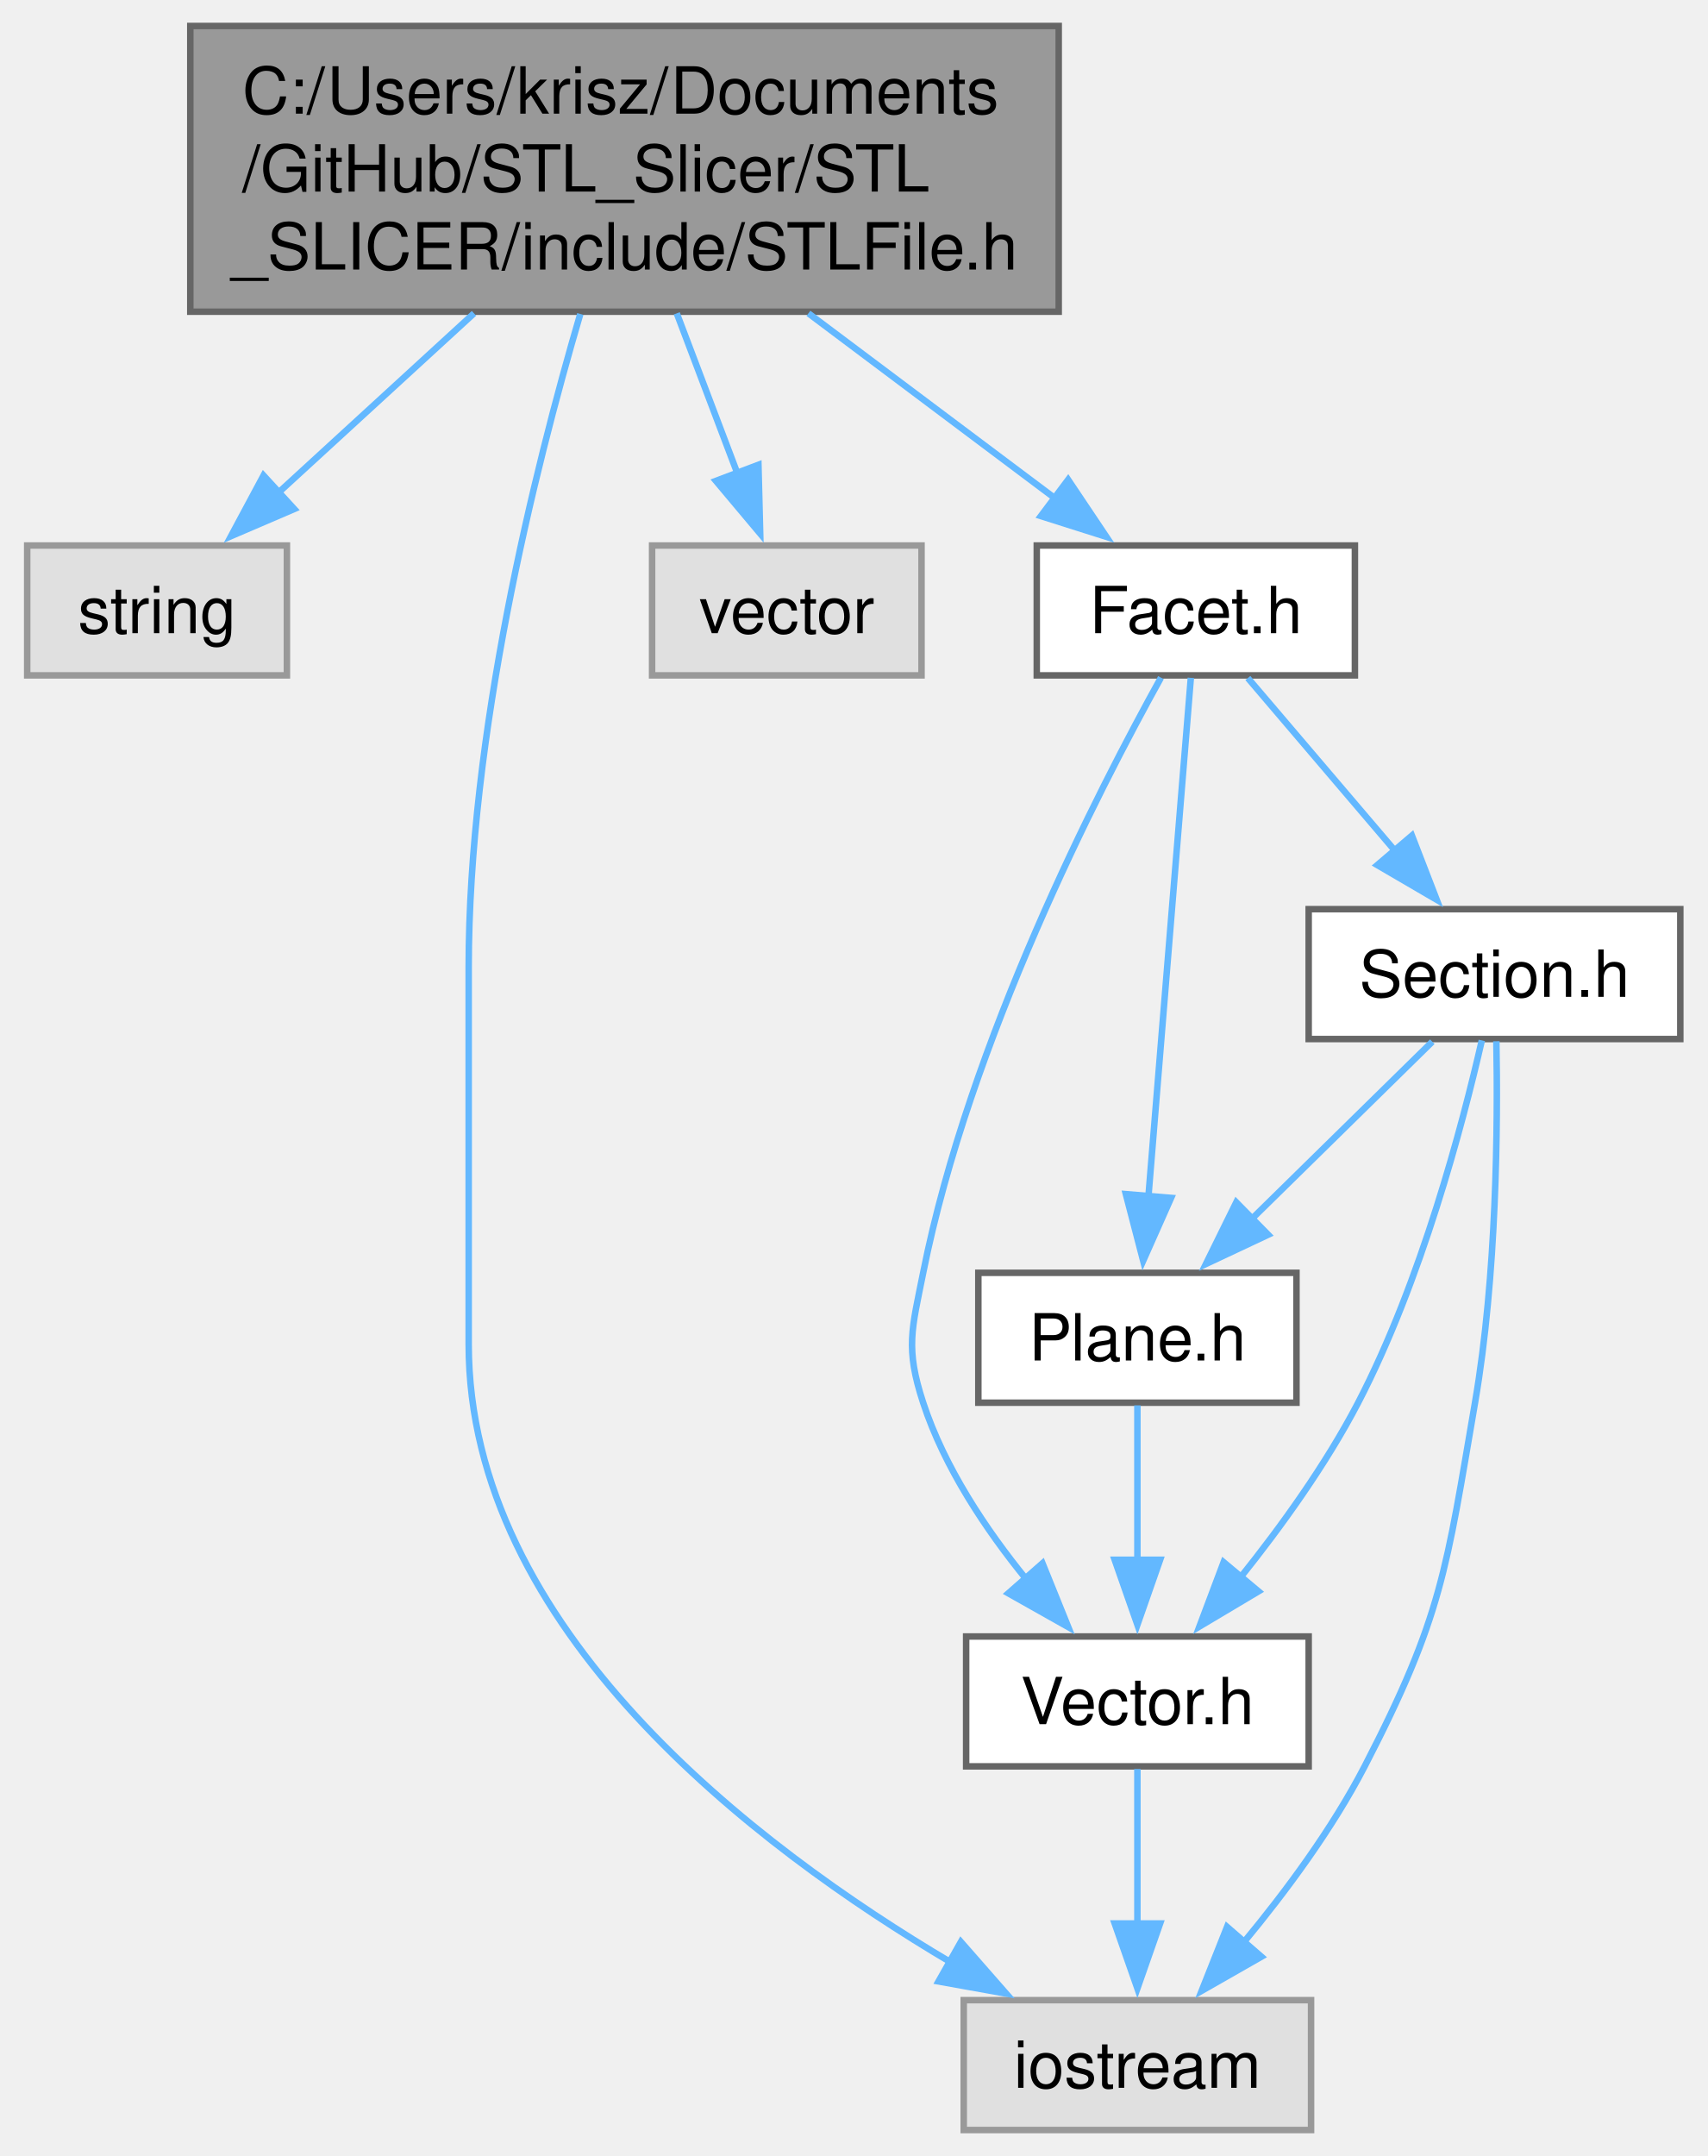
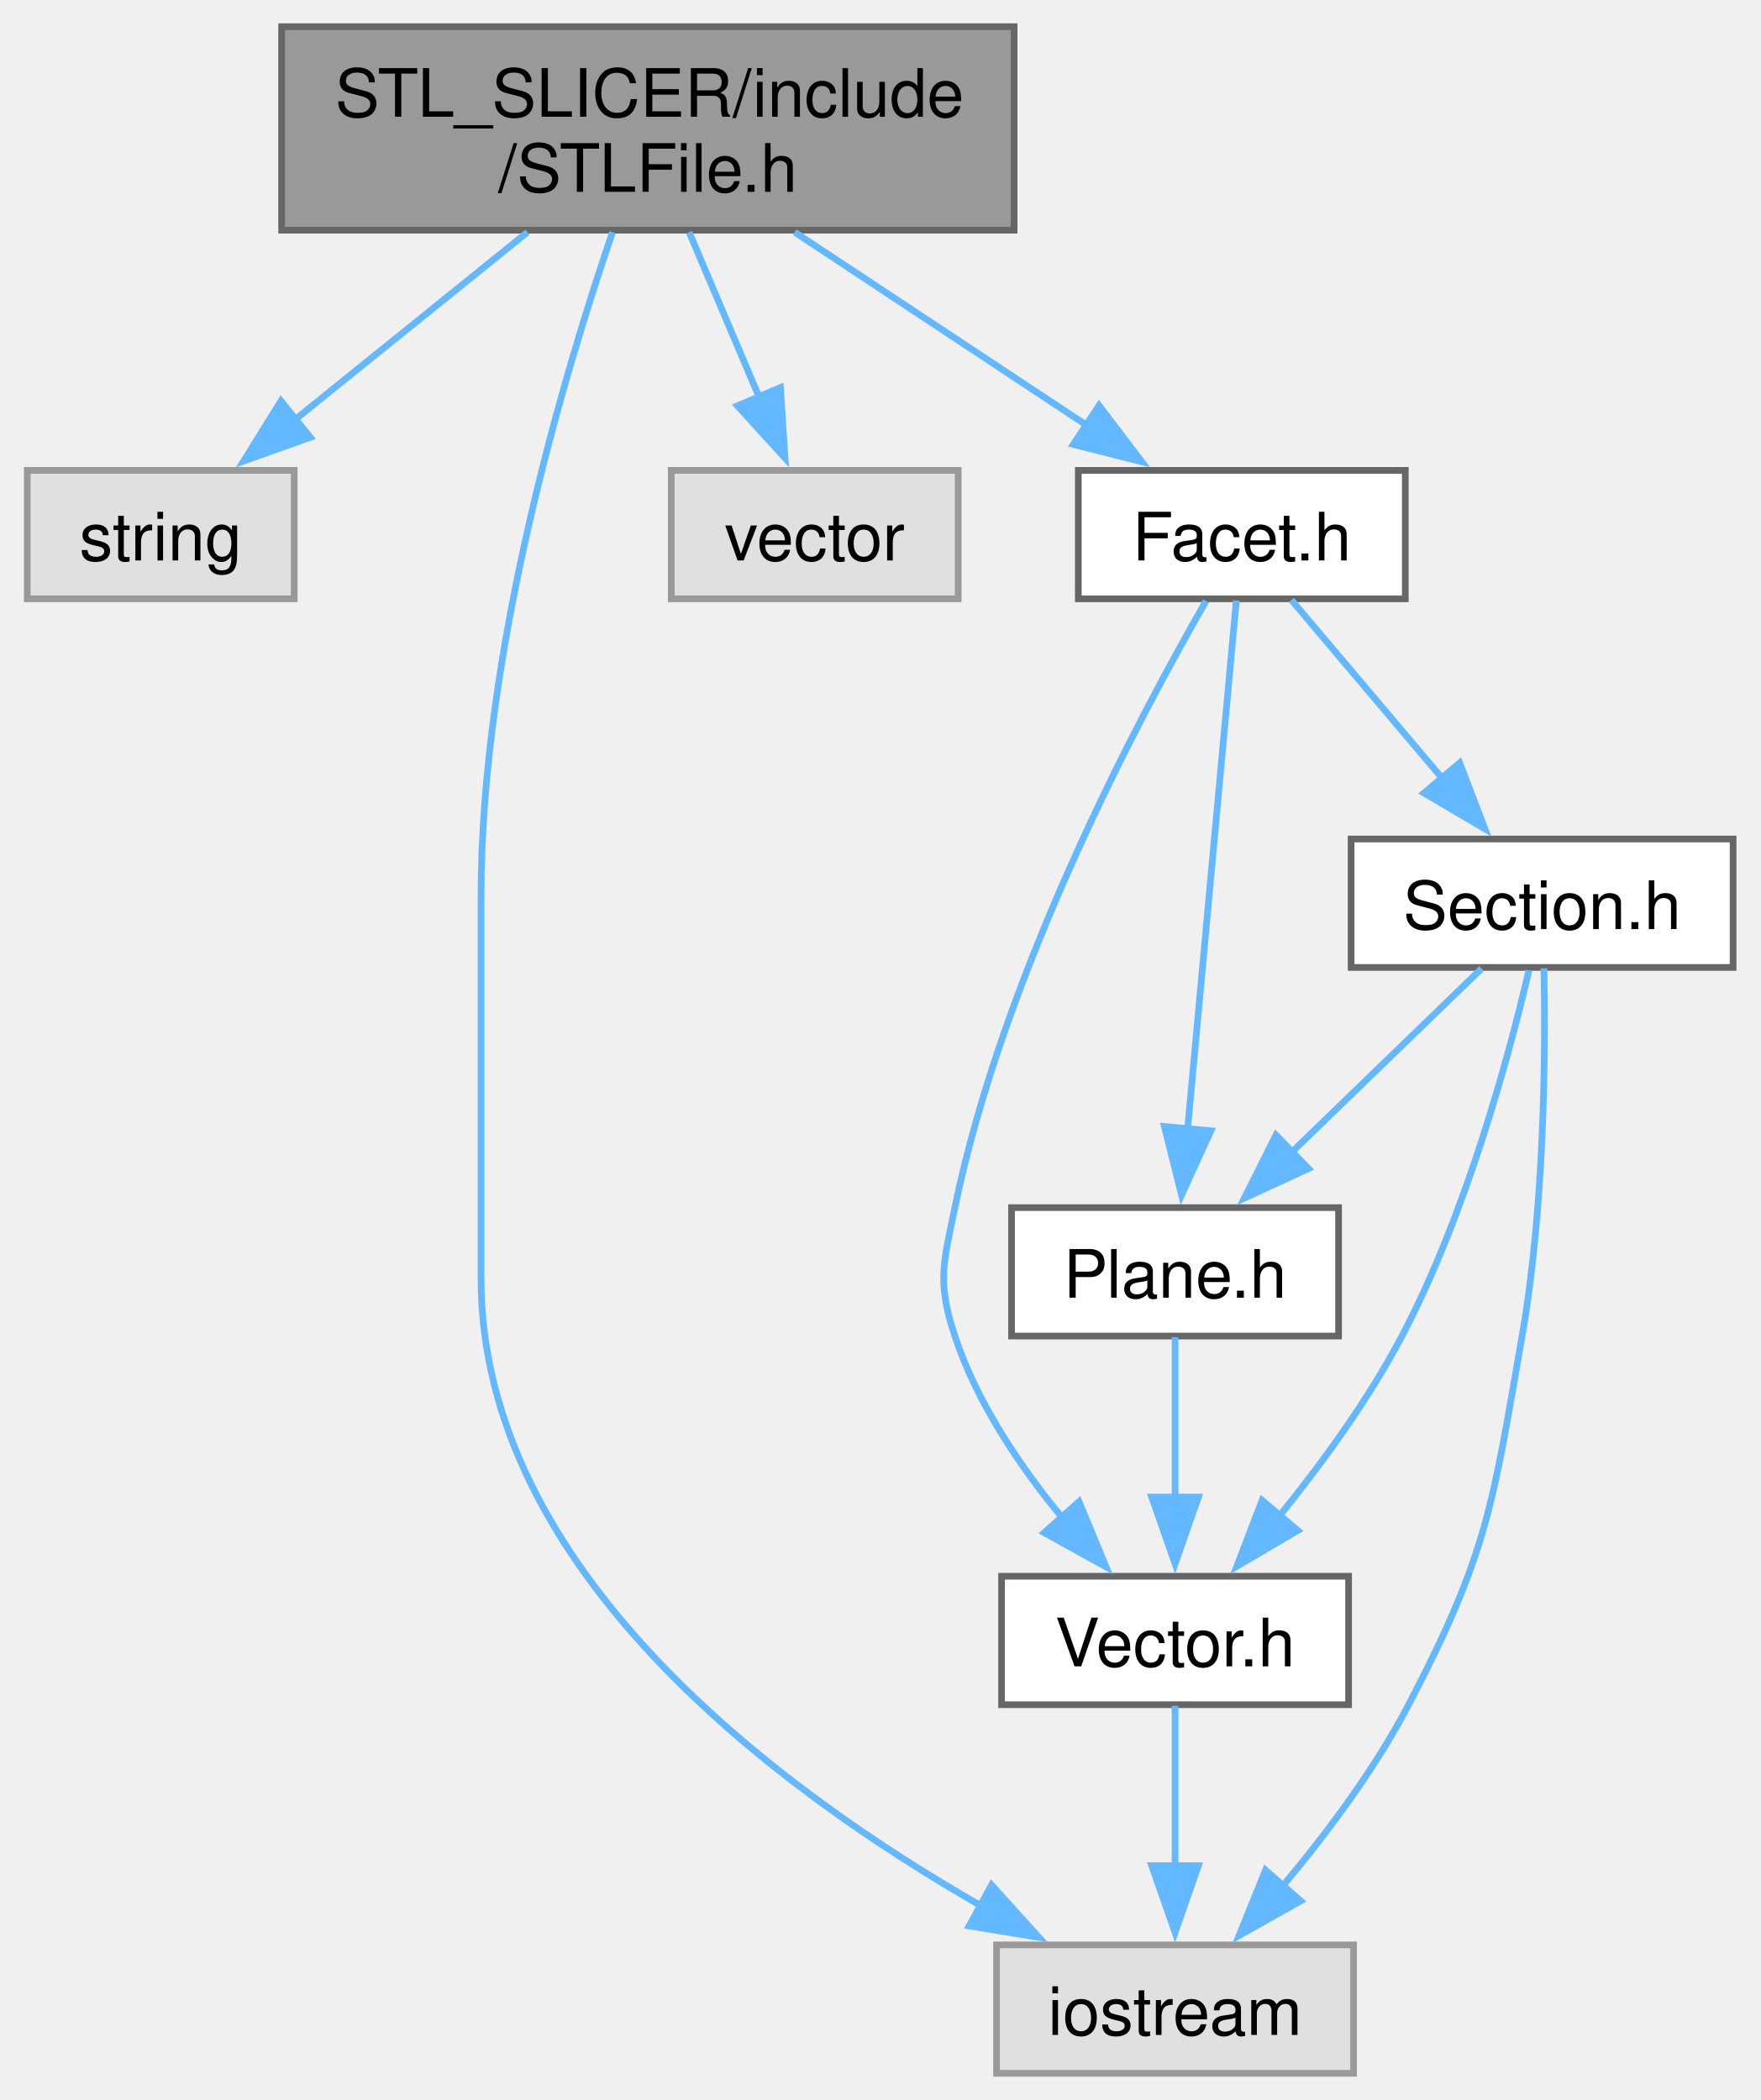
- <svg xmlns="http://www.w3.org/2000/svg" xmlns:xlink="http://www.w3.org/1999/xlink" width="263pt" height="332pt" viewBox="0.00 0.00 262.62 332.00">
-   <g id="graph0" class="graph" transform="scale(1 1) rotate(0) translate(4 328)">
+ <svg xmlns="http://www.w3.org/2000/svg" xmlns:xlink="http://www.w3.org/1999/xlink" width="264pt" height="315pt" viewBox="0.00 0.00 263.62 314.75">
+   <g id="graph0" class="graph" transform="scale(1 1) rotate(0) translate(4 310.75)">
    <g id="Node000001" class="node">
      <g id="a_Node000001">
        <a xlink:title=" ">
-           <polygon fill="#999999" stroke="#666666" points="158.88,-324 25.12,-324 25.12,-280 158.88,-280 158.88,-324" />
-           <text text-anchor="start" x="33.12" y="-310.5" font-family="Helvetica,sans-Serif" font-size="10.00">C:/Users/krisz/Documents</text>
-           <text text-anchor="start" x="33.12" y="-298.5" font-family="Helvetica,sans-Serif" font-size="10.00">/GitHub/STL_Slicer/STL</text>
-           <text text-anchor="middle" x="92" y="-286.5" font-family="Helvetica,sans-Serif" font-size="10.00">_SLICER/include/STLFile.h</text>
+           <polygon fill="#999999" stroke="#666666" points="147.88,-306.75 38.12,-306.75 38.12,-276.25 147.88,-276.25 147.88,-306.75" />
+           <text text-anchor="start" x="46.12" y="-293.25" font-family="Helvetica,sans-Serif" font-size="10.00">STL_SLICER/include</text>
+           <text text-anchor="middle" x="93" y="-282" font-family="Helvetica,sans-Serif" font-size="10.00">/STLFile.h</text>
        </a>
      </g>
    </g>
    <g id="Node000002" class="node">
      <g id="a_Node000002">
        <a xlink:title=" ">
-           <polygon fill="#e0e0e0" stroke="#999999" points="40,-244 0,-244 0,-224 40,-224 40,-244" />
-           <text text-anchor="middle" x="20" y="-230.5" font-family="Helvetica,sans-Serif" font-size="10.00">string</text>
+           <polygon fill="#e0e0e0" stroke="#999999" points="40,-240.25 0,-240.25 0,-221 40,-221 40,-240.25" />
+           <text text-anchor="middle" x="20" y="-226.75" font-family="Helvetica,sans-Serif" font-size="10.00">string</text>
        </a>
      </g>
    </g>
    <g id="edge1_Node000001_Node000002" class="edge">
      <g id="a_edge1_Node000001_Node000002">
        <a xlink:title=" ">
-           <path fill="none" stroke="#63b8ff" d="M68.82,-279.75C59.08,-270.82 47.9,-260.57 38.69,-252.13" />
-           <polygon fill="#63b8ff" stroke="#63b8ff" points="41.13,-249.62 31.39,-245.44 36.4,-254.78 41.13,-249.62" />
+           <path fill="none" stroke="#63b8ff" d="M74.96,-275.95C64.37,-267.41 50.99,-256.62 40.07,-247.81" />
+           <polygon fill="#63b8ff" stroke="#63b8ff" points="42.41,-245.2 32.43,-241.65 38.02,-250.65 42.41,-245.2" />
        </a>
      </g>
    </g>
    <g id="Node000003" class="node">
      <g id="a_Node000003">
        <a xlink:title=" ">
-           <polygon fill="#e0e0e0" stroke="#999999" points="197.75,-20 144.25,-20 144.25,0 197.75,0 197.75,-20" />
-           <text text-anchor="middle" x="171" y="-6.5" font-family="Helvetica,sans-Serif" font-size="10.00">iostream</text>
+           <polygon fill="#e0e0e0" stroke="#999999" points="198.75,-19.25 145.25,-19.25 145.25,0 198.75,0 198.75,-19.25" />
+           <text text-anchor="middle" x="172" y="-5.75" font-family="Helvetica,sans-Serif" font-size="10.00">iostream</text>
        </a>
      </g>
    </g>
    <g id="edge2_Node000001_Node000003" class="edge">
      <g id="a_edge2_Node000001_Node000003">
        <a xlink:title=" ">
-           <path fill="none" stroke="#63b8ff" d="M85.19,-279.65C78.09,-255.49 68,-214.83 68,-179 68,-179 68,-179 68,-121 68,-77.28 111.89,-43.77 142.37,-25.76" />
-           <polygon fill="#63b8ff" stroke="#63b8ff" points="143.81,-28.97 150.79,-21.01 140.36,-22.88 143.81,-28.97" />
+           <path fill="none" stroke="#63b8ff" d="M87.7,-275.95C80.36,-254.47 68,-212.88 68,-176.38 68,-176.38 68,-176.38 68,-119.12 68,-75.52 112.32,-42.61 143.09,-25.01" />
+           <polygon fill="#63b8ff" stroke="#63b8ff" points="144.5,-28.23 151.6,-20.37 141.14,-22.09 144.5,-28.23" />
        </a>
      </g>
    </g>
    <g id="Node000004" class="node">
      <g id="a_Node000004">
        <a xlink:title=" ">
-           <polygon fill="#e0e0e0" stroke="#999999" points="137.75,-244 96.25,-244 96.25,-224 137.75,-224 137.75,-244" />
-           <text text-anchor="middle" x="117" y="-230.5" font-family="Helvetica,sans-Serif" font-size="10.00">vector</text>
+           <polygon fill="#e0e0e0" stroke="#999999" points="139.5,-240.25 96.5,-240.25 96.5,-221 139.5,-221 139.5,-240.25" />
+           <text text-anchor="middle" x="118" y="-226.75" font-family="Helvetica,sans-Serif" font-size="10.00">vector</text>
        </a>
      </g>
    </g>
    <g id="edge3_Node000001_Node000004" class="edge">
      <g id="a_edge3_Node000001_Node000004">
        <a xlink:title=" ">
-           <path fill="none" stroke="#63b8ff" d="M100.05,-279.75C103.04,-271.85 106.43,-262.9 109.39,-255.1" />
-           <polygon fill="#63b8ff" stroke="#63b8ff" points="112.63,-256.43 112.9,-245.83 106.08,-253.95 112.63,-256.43" />
+           <path fill="none" stroke="#63b8ff" d="M99.18,-275.95C102.36,-268.45 106.29,-259.2 109.73,-251.1" />
+           <polygon fill="#63b8ff" stroke="#63b8ff" points="112.87,-252.67 113.55,-242.09 106.42,-249.93 112.87,-252.67" />
        </a>
      </g>
    </g>
    <g id="Node000005" class="node">
      <g id="a_Node000005">
        <a xlink:href="_facet_8h.html" target="_top" xlink:title=" ">
-           <polygon fill="white" stroke="#666666" points="204.5,-244 155.5,-244 155.5,-224 204.5,-224 204.5,-244" />
-           <text text-anchor="middle" x="180" y="-230.5" font-family="Helvetica,sans-Serif" font-size="10.00">Facet.h</text>
+           <polygon fill="white" stroke="#666666" points="206.5,-240.25 157.5,-240.25 157.5,-221 206.5,-221 206.5,-240.25" />
+           <text text-anchor="middle" x="182" y="-226.75" font-family="Helvetica,sans-Serif" font-size="10.00">Facet.h</text>
        </a>
      </g>
    </g>
    <g id="edge4_Node000001_Node000005" class="edge">
      <g id="a_edge4_Node000001_Node000005">
        <a xlink:title=" ">
-           <path fill="none" stroke="#63b8ff" d="M120.33,-279.75C132.73,-270.45 147.05,-259.71 158.55,-251.09" />
-           <polygon fill="#63b8ff" stroke="#63b8ff" points="160.33,-254.13 166.23,-245.33 156.13,-248.53 160.33,-254.13" />
+           <path fill="none" stroke="#63b8ff" d="M115,-275.95C128.29,-267.15 145.21,-255.96 158.73,-247.02" />
+           <polygon fill="#63b8ff" stroke="#63b8ff" points="160.61,-249.97 167.02,-241.54 156.75,-244.13 160.61,-249.97" />
        </a>
      </g>
    </g>
    <g id="Node000006" class="node">
      <g id="a_Node000006">
        <a xlink:href="_vector_8h.html" target="_top" xlink:title=" ">
-           <polygon fill="white" stroke="#666666" points="197.38,-76 144.62,-76 144.62,-56 197.38,-56 197.38,-76" />
-           <text text-anchor="middle" x="171" y="-62.5" font-family="Helvetica,sans-Serif" font-size="10.00">Vector.h</text>
+           <polygon fill="white" stroke="#666666" points="198,-74.5 146,-74.5 146,-55.25 198,-55.25 198,-74.5" />
+           <text text-anchor="middle" x="172" y="-61" font-family="Helvetica,sans-Serif" font-size="10.00">Vector.h</text>
        </a>
      </g>
    </g>
    <g id="edge5_Node000005_Node000006" class="edge">
      <g id="a_edge5_Node000005_Node000006">
        <a xlink:title=" ">
-           <path fill="none" stroke="#63b8ff" d="M174.63,-223.65C164.99,-206.29 145.1,-167.57 138,-132 136.26,-123.28 135.23,-120.45 138,-112 141.26,-102.05 147.64,-92.48 153.94,-84.75" />
-           <polygon fill="#63b8ff" stroke="#63b8ff" points="156.38,-87.27 160.35,-77.45 151.12,-82.65 156.38,-87.27" />
+           <path fill="none" stroke="#63b8ff" d="M176.65,-220.68C166.85,-203.68 146.32,-165.25 139,-129.75 137.27,-121.37 136.32,-118.63 139,-110.5 142.3,-100.48 148.82,-90.87 155.19,-83.15" />
+           <polygon fill="#63b8ff" stroke="#63b8ff" points="157.61,-85.69 161.66,-75.9 152.39,-81.03 157.61,-85.69" />
        </a>
      </g>
    </g>
    <g id="Node000007" class="node">
      <g id="a_Node000007">
        <a xlink:href="_plane_8h.html" target="_top" xlink:title=" ">
-           <polygon fill="white" stroke="#666666" points="195.5,-132 146.5,-132 146.5,-112 195.5,-112 195.5,-132" />
-           <text text-anchor="middle" x="171" y="-118.5" font-family="Helvetica,sans-Serif" font-size="10.00">Plane.h</text>
+           <polygon fill="white" stroke="#666666" points="196.5,-129.75 147.5,-129.75 147.5,-110.5 196.5,-110.5 196.5,-129.75" />
+           <text text-anchor="middle" x="172" y="-116.25" font-family="Helvetica,sans-Serif" font-size="10.00">Plane.h</text>
        </a>
      </g>
    </g>
    <g id="edge7_Node000005_Node000007" class="edge">
      <g id="a_edge7_Node000005_Node000007">
        <a xlink:title=" ">
-           <path fill="none" stroke="#63b8ff" d="M179.23,-223.62C177.79,-206.01 174.65,-167.59 172.69,-143.65" />
-           <polygon fill="#63b8ff" stroke="#63b8ff" points="176.19,-143.54 171.89,-133.86 169.22,-144.12 176.19,-143.54" />
+           <path fill="none" stroke="#63b8ff" d="M181.18,-220.75C179.59,-203.5 176.05,-165.08 173.86,-141.31" />
+           <polygon fill="#63b8ff" stroke="#63b8ff" points="177.37,-141.27 172.97,-131.63 170.4,-141.91 177.37,-141.27" />
        </a>
      </g>
    </g>
    <g id="Node000008" class="node">
      <g id="a_Node000008">
        <a xlink:href="_section_8h.html" target="_top" xlink:title=" ">
-           <polygon fill="white" stroke="#666666" points="254.62,-188 197.38,-188 197.38,-168 254.62,-168 254.62,-188" />
-           <text text-anchor="middle" x="226" y="-174.5" font-family="Helvetica,sans-Serif" font-size="10.00">Section.h</text>
+           <polygon fill="white" stroke="#666666" points="255.62,-185 198.38,-185 198.38,-165.75 255.62,-165.75 255.62,-185" />
+           <text text-anchor="middle" x="227" y="-171.5" font-family="Helvetica,sans-Serif" font-size="10.00">Section.h</text>
        </a>
      </g>
    </g>
    <g id="edge9_Node000005_Node000008" class="edge">
      <g id="a_edge9_Node000005_Node000008">
        <a xlink:title=" ">
-           <path fill="none" stroke="#63b8ff" d="M188.01,-223.59C194.28,-216.24 203.17,-205.8 210.78,-196.87" />
-           <polygon fill="#63b8ff" stroke="#63b8ff" points="213.28,-199.33 217.1,-189.45 207.95,-194.79 213.28,-199.33" />
+           <path fill="none" stroke="#63b8ff" d="M189.43,-220.83C195.58,-213.55 204.51,-202.98 212.13,-193.98" />
+           <polygon fill="#63b8ff" stroke="#63b8ff" points="214.65,-196.41 218.43,-186.52 209.3,-191.89 214.65,-196.41" />
        </a>
      </g>
    </g>
    <g id="edge6_Node000006_Node000003" class="edge">
      <g id="a_edge6_Node000006_Node000003">
        <a xlink:title=" ">
-           <path fill="none" stroke="#63b8ff" d="M171,-55.59C171,-49.01 171,-39.96 171,-31.73" />
-           <polygon fill="#63b8ff" stroke="#63b8ff" points="174.5,-31.81 171,-21.81 167.5,-31.81 174.5,-31.81" />
+           <path fill="none" stroke="#63b8ff" d="M172,-55.08C172,-48.57 172,-39.42 172,-31.12" />
+           <polygon fill="#63b8ff" stroke="#63b8ff" points="175.5,-31.12 172,-21.12 168.5,-31.12 175.5,-31.12" />
        </a>
      </g>
    </g>
    <g id="edge8_Node000007_Node000006" class="edge">
      <g id="a_edge8_Node000007_Node000006">
        <a xlink:title=" ">
-           <path fill="none" stroke="#63b8ff" d="M171,-111.59C171,-105.01 171,-95.96 171,-87.73" />
-           <polygon fill="#63b8ff" stroke="#63b8ff" points="174.5,-87.81 171,-77.81 167.5,-87.81 174.5,-87.81" />
+           <path fill="none" stroke="#63b8ff" d="M172,-110.33C172,-103.82 172,-94.67 172,-86.37" />
+           <polygon fill="#63b8ff" stroke="#63b8ff" points="175.5,-86.37 172,-76.37 168.5,-86.37 175.5,-86.37" />
        </a>
      </g>
    </g>
    <g id="edge12_Node000008_Node000003" class="edge">
      <g id="a_edge12_Node000008_Node000003">
        <a xlink:title=" ">
-           <path fill="none" stroke="#63b8ff" d="M226.29,-167.66C226.53,-154.97 226.37,-131.59 223,-112 218.59,-86.37 217.96,-79.1 206,-56 201.02,-46.38 193.89,-36.76 187.37,-28.89" />
-           <polygon fill="#63b8ff" stroke="#63b8ff" points="190.1,-26.69 180.9,-21.44 184.81,-31.28 190.1,-26.69" />
+           <path fill="none" stroke="#63b8ff" d="M227.28,-165.62C227.52,-153.24 227.4,-129.97 224,-110.5 219.58,-85.19 218.9,-78.02 207,-55.25 201.94,-45.57 194.7,-35.91 188.11,-28.06" />
+           <polygon fill="#63b8ff" stroke="#63b8ff" points="190.82,-25.84 181.59,-20.64 185.56,-30.46 190.82,-25.84" />
        </a>
      </g>
    </g>
    <g id="edge10_Node000008_Node000006" class="edge">
      <g id="a_edge10_Node000008_Node000006">
        <a xlink:title=" ">
-           <path fill="none" stroke="#63b8ff" d="M224.05,-167.79C221.09,-154.84 214.74,-130.73 205,-112 200.05,-102.49 193.12,-92.88 186.8,-85" />
-           <polygon fill="#63b8ff" stroke="#63b8ff" points="189.65,-82.95 180.55,-77.53 184.28,-87.44 189.65,-82.95" />
+           <path fill="none" stroke="#63b8ff" d="M225.03,-165.32C222.05,-152.59 215.68,-128.89 206,-110.5 200.97,-100.94 193.92,-91.29 187.54,-83.42" />
+           <polygon fill="#63b8ff" stroke="#63b8ff" points="190.38,-81.36 181.25,-75.98 185.04,-85.88 190.38,-81.36" />
        </a>
      </g>
    </g>
    <g id="edge11_Node000008_Node000007" class="edge">
      <g id="a_edge11_Node000008_Node000007">
        <a xlink:title=" ">
-           <path fill="none" stroke="#63b8ff" d="M216.42,-167.59C208.77,-160.08 197.84,-149.35 188.62,-140.3" />
-           <polygon fill="#63b8ff" stroke="#63b8ff" points="191.14,-137.87 181.55,-133.36 186.23,-142.86 191.14,-137.87" />
+           <path fill="none" stroke="#63b8ff" d="M217.92,-165.58C210.16,-158.07 198.79,-147.06 189.3,-137.88" />
+           <polygon fill="#63b8ff" stroke="#63b8ff" points="191.99,-135.6 182.37,-131.16 187.12,-140.63 191.99,-135.6" />
        </a>
      </g>
    </g>
  </g>
</svg>
